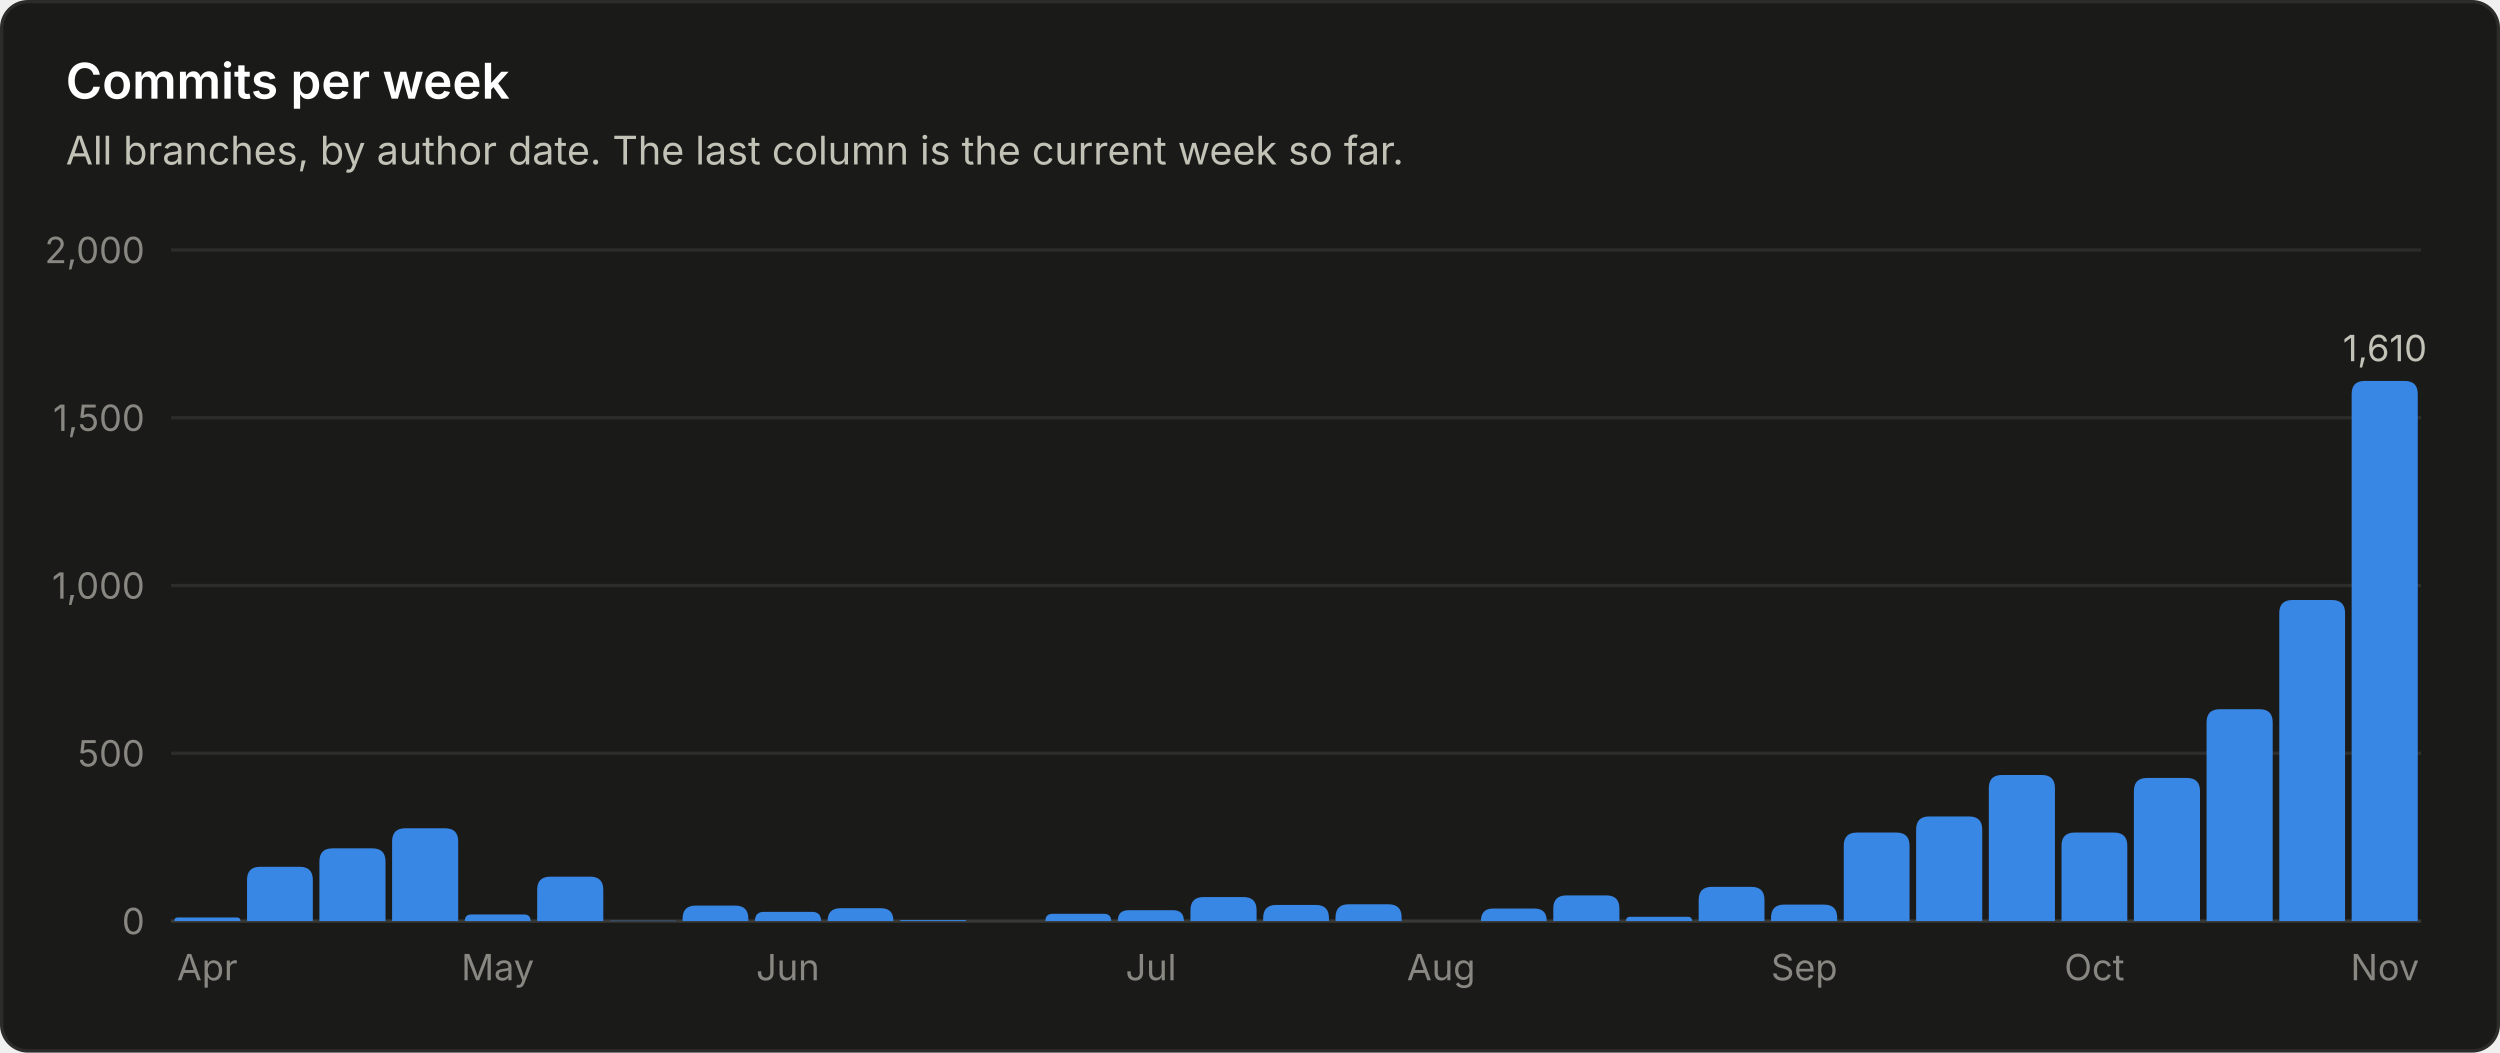
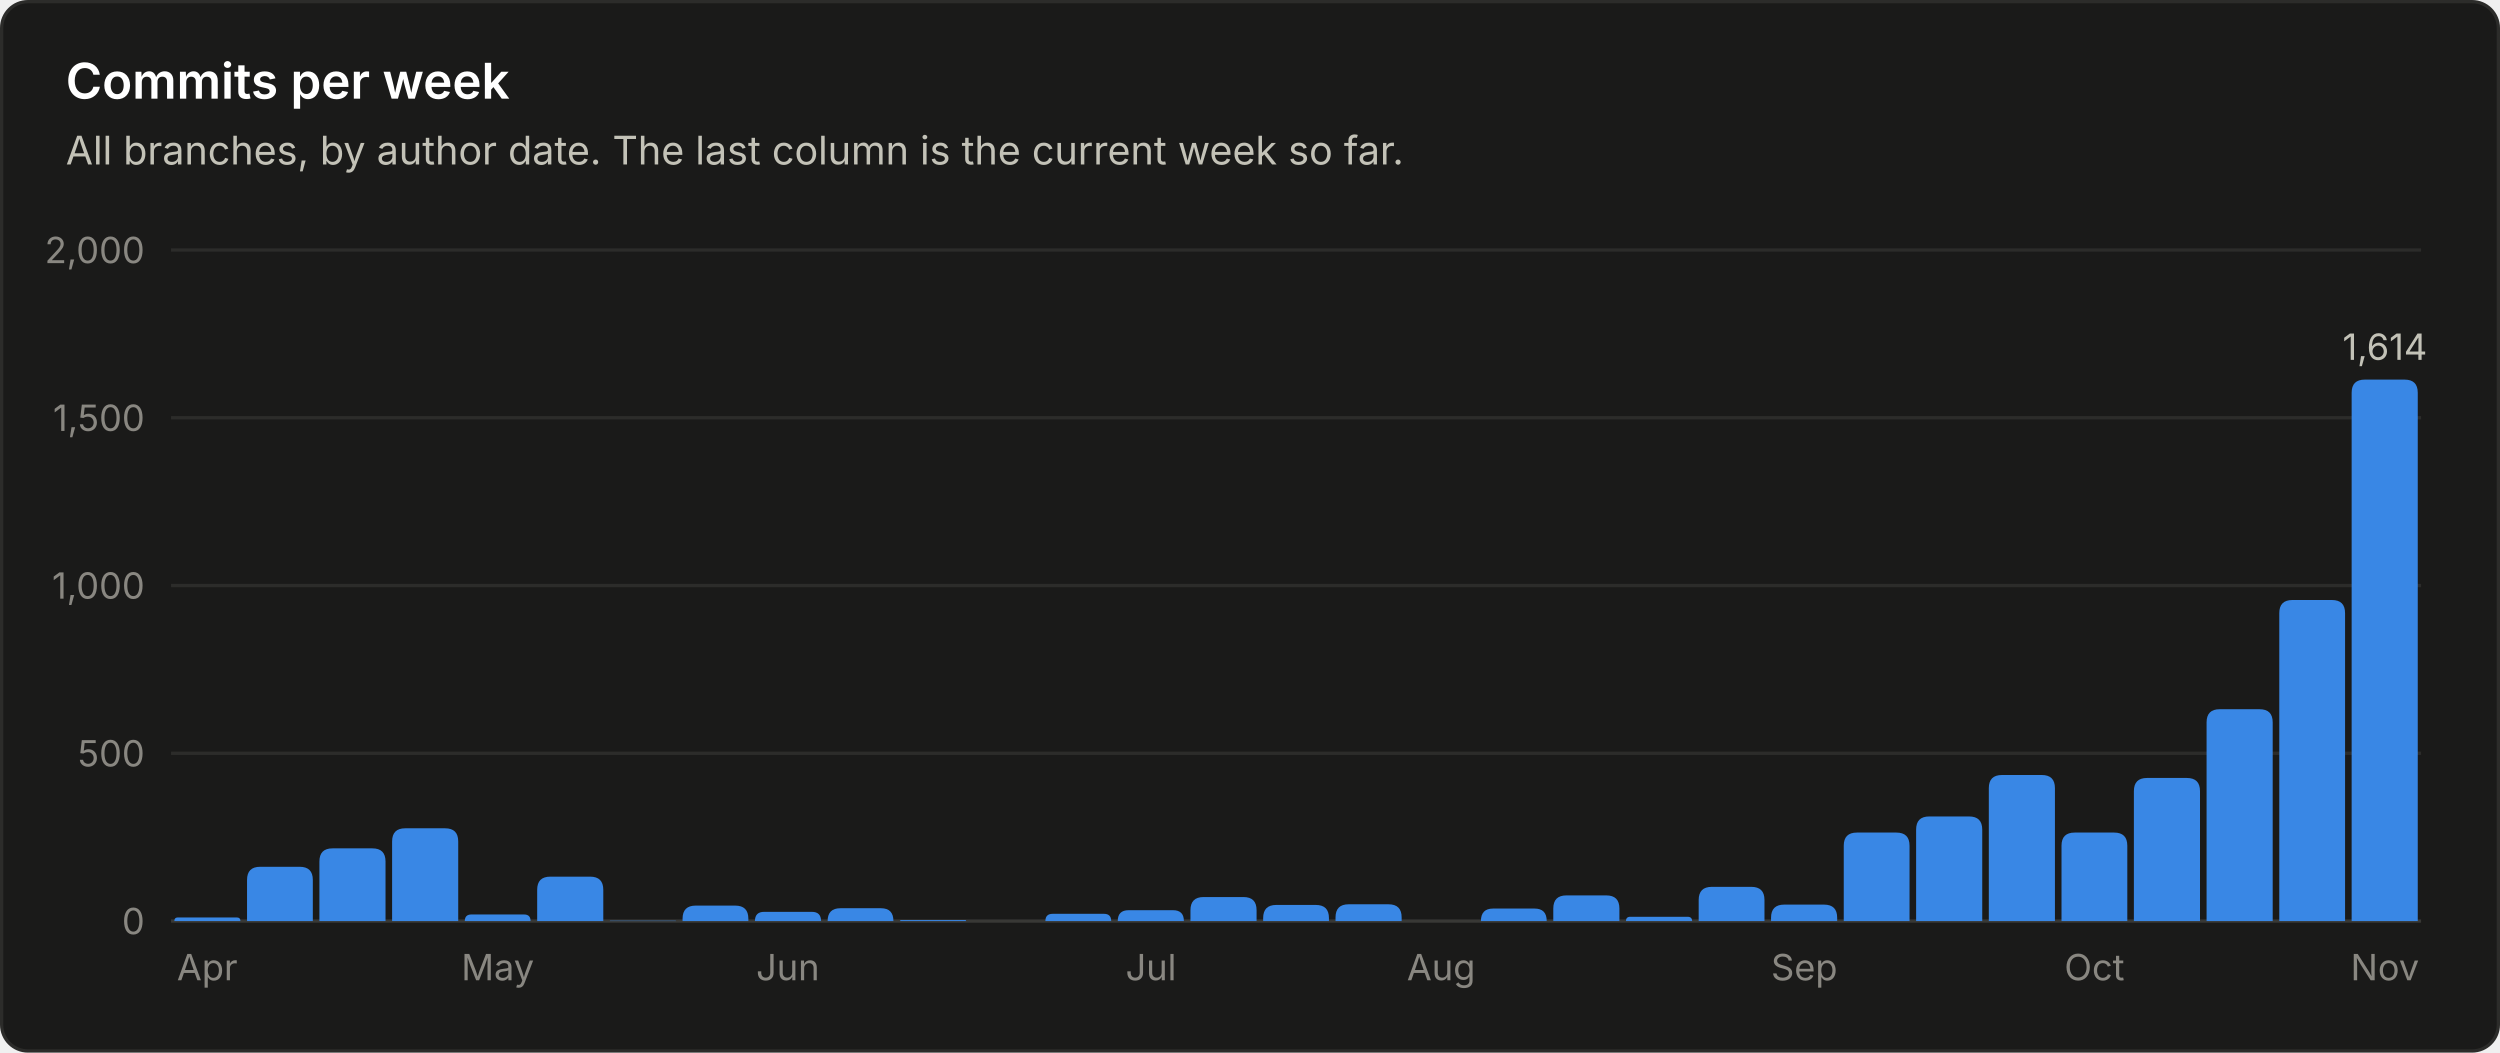
<svg xmlns="http://www.w3.org/2000/svg" viewBox="0 0 760 320" width="760" height="320" role="img" font-family="system-ui, -apple-system, 'Segoe UI', sans-serif">
  <rect x="0.5" y="0.5" width="759" height="319" rx="8" fill="#1a1a19" stroke="#2c2c2a" />
  <text x="20.0" y="30.0" fill="#ffffff" font-size="15" font-weight="600" text-anchor="start">Commits per week</text>
  <text x="20.0" y="50.0" fill="#c3c2b7" font-size="12" font-weight="400" text-anchor="start">All branches, by author date. The last column is the current week so far.</text>
  <line x1="52" y1="280.0" x2="736" y2="280.0" stroke="#383835" stroke-width="1" />
  <text x="44.0" y="284.0" fill="#898781" font-size="11" font-weight="400" text-anchor="end">0</text>
  <line x1="52" y1="229.0" x2="736" y2="229.0" stroke="#2c2c2a" stroke-width="1" />
  <text x="44.0" y="233.0" fill="#898781" font-size="11" font-weight="400" text-anchor="end">500</text>
  <line x1="52" y1="178.0" x2="736" y2="178.0" stroke="#2c2c2a" stroke-width="1" />
  <text x="44.0" y="182.0" fill="#898781" font-size="11" font-weight="400" text-anchor="end">1,000</text>
  <line x1="52" y1="127.0" x2="736" y2="127.0" stroke="#2c2c2a" stroke-width="1" />
  <text x="44.0" y="131.0" fill="#898781" font-size="11" font-weight="400" text-anchor="end">1,500</text>
  <line x1="52" y1="76.0" x2="736" y2="76.0" stroke="#2c2c2a" stroke-width="1" />
  <text x="44.0" y="80.0" fill="#898781" font-size="11" font-weight="400" text-anchor="end">2,000</text>
  <path d="M53.0 280.0 V280.0 Q53.0 278.9 54.1 278.9 H71.9 Q73.1 278.9 73.1 280.0 V280.0 Z" fill="#3987e5" />
  <text x="63.0" y="298.0" fill="#898781" font-size="11" font-weight="400" text-anchor="middle">Apr</text>
  <path d="M75.1 280.0 V267.5 Q75.1 263.5 79.1 263.5 H91.1 Q95.1 263.5 95.1 267.5 V280.0 Z" fill="#3987e5" />
  <path d="M97.1 280.0 V261.9 Q97.1 257.9 101.1 257.9 H113.2 Q117.2 257.9 117.2 261.9 V280.0 Z" fill="#3987e5" />
  <path d="M119.2 280.0 V255.8 Q119.2 251.8 123.2 251.8 H135.3 Q139.3 251.8 139.3 255.8 V280.0 Z" fill="#3987e5" />
  <path d="M141.3 280.0 V280.0 Q141.3 278.0 143.3 278.0 H159.3 Q161.3 278.0 161.3 280.0 V280.0 Z" fill="#3987e5" />
  <text x="151.3" y="298.0" fill="#898781" font-size="11" font-weight="400" text-anchor="middle">May</text>
  <path d="M163.3 280.0 V270.5 Q163.3 266.5 167.3 266.5 H179.4 Q183.4 266.5 183.4 270.5 V280.0 Z" fill="#3987e5" />
  <path d="M185.4 280.0 V280.0 Q185.4 279.9 185.5 279.9 H205.3 Q205.5 279.9 205.5 280.0 V280.0 Z" fill="#3987e5" />
  <path d="M207.5 280.0 V279.3 Q207.5 275.3 211.5 275.3 H223.5 Q227.5 275.3 227.5 279.3 V280.0 Z" fill="#3987e5" />
  <path d="M229.5 280.0 V280.0 Q229.5 277.2 232.3 277.2 H246.8 Q249.6 277.2 249.6 280.0 V280.0 Z" fill="#3987e5" />
  <text x="239.5" y="298.0" fill="#898781" font-size="11" font-weight="400" text-anchor="middle">Jun</text>
  <path d="M251.6 280.0 V280.0 Q251.6 276.1 255.5 276.1 H267.8 Q271.6 276.1 271.6 280.0 V280.0 Z" fill="#3987e5" />
  <path d="M273.6 280.0 V280.0 Q273.6 279.7 274.0 279.7 H293.4 Q293.7 279.7 293.7 280.0 V280.0 Z" fill="#3987e5" />
  <path d="M317.8 280.0 V280.0 Q317.8 277.8 320.0 277.8 H335.6 Q337.8 277.8 337.8 280.0 V280.0 Z" fill="#3987e5" />
  <path d="M339.8 280.0 V280.0 Q339.8 276.7 343.1 276.7 H356.6 Q359.9 276.7 359.9 280.0 V280.0 Z" fill="#3987e5" />
  <text x="349.9" y="298.0" fill="#898781" font-size="11" font-weight="400" text-anchor="middle">Jul</text>
  <path d="M361.9 280.0 V276.7 Q361.9 272.7 365.9 272.7 H378.0 Q382.0 272.7 382.0 276.7 V280.0 Z" fill="#3987e5" />
  <path d="M384.0 280.0 V279.1 Q384.0 275.1 388.0 275.1 H400.0 Q404.0 275.1 404.0 279.1 V280.0 Z" fill="#3987e5" />
  <path d="M406.0 280.0 V278.9 Q406.0 274.9 410.0 274.9 H422.1 Q426.1 274.9 426.1 278.9 V280.0 Z" fill="#3987e5" />
  <text x="438.1" y="298.0" fill="#898781" font-size="11" font-weight="400" text-anchor="middle">Aug</text>
  <path d="M450.2 280.0 V280.0 Q450.2 276.2 453.9 276.2 H466.5 Q470.2 276.2 470.2 280.0 V280.0 Z" fill="#3987e5" />
  <path d="M472.2 280.0 V276.2 Q472.2 272.2 476.2 272.2 H488.3 Q492.3 272.2 492.3 276.2 V280.0 Z" fill="#3987e5" />
  <path d="M494.3 280.0 V280.0 Q494.3 278.7 495.6 278.7 H513.0 Q514.4 278.7 514.4 280.0 V280.0 Z" fill="#3987e5" />
  <path d="M516.4 280.0 V273.6 Q516.4 269.6 520.4 269.6 H532.4 Q536.4 269.6 536.4 273.6 V280.0 Z" fill="#3987e5" />
  <path d="M538.4 280.0 V279.0 Q538.4 275.0 542.4 275.0 H554.5 Q558.5 275.0 558.5 279.0 V280.0 Z" fill="#3987e5" />
  <text x="548.5" y="298.0" fill="#898781" font-size="11" font-weight="400" text-anchor="middle">Sep</text>
  <path d="M560.5 280.0 V257.1 Q560.5 253.1 564.5 253.1 H576.5 Q580.5 253.1 580.5 257.1 V280.0 Z" fill="#3987e5" />
  <path d="M582.5 280.0 V252.2 Q582.5 248.2 586.5 248.2 H598.6 Q602.6 248.2 602.6 252.2 V280.0 Z" fill="#3987e5" />
  <path d="M604.6 280.0 V239.6 Q604.6 235.6 608.6 235.6 H620.7 Q624.7 235.6 624.7 239.6 V280.0 Z" fill="#3987e5" />
  <path d="M626.7 280.0 V257.1 Q626.7 253.1 630.7 253.1 H642.7 Q646.7 253.1 646.7 257.1 V280.0 Z" fill="#3987e5" />
  <text x="636.7" y="298.0" fill="#898781" font-size="11" font-weight="400" text-anchor="middle">Oct</text>
  <path d="M648.7 280.0 V240.5 Q648.7 236.5 652.7 236.5 H664.8 Q668.8 236.5 668.8 240.5 V280.0 Z" fill="#3987e5" />
  <path d="M670.8 280.0 V219.6 Q670.8 215.6 674.8 215.6 H686.9 Q690.9 215.6 690.9 219.6 V280.0 Z" fill="#3987e5" />
  <path d="M692.9 280.0 V186.4 Q692.9 182.4 696.9 182.4 H708.9 Q712.9 182.4 712.9 186.4 V280.0 Z" fill="#3987e5" />
-   <path d="M714.9 280.0 V119.8 Q714.9 115.8 718.9 115.8 H731.0 Q735.0 115.8 735.0 119.8 V280.0 Z" fill="#3987e5" />
-   <text x="725.0" y="109.8" fill="#c3c2b7" font-size="11" font-weight="400" text-anchor="middle">1,610</text>
+   <path d="M714.9 280.0 V119.4 Q714.9 115.4 718.9 115.4 H731.0 Q735.0 115.4 735.0 119.4 V280.0 Z" fill="#3987e5" />
+   <text x="725.0" y="109.4" fill="#c3c2b7" font-size="11" font-weight="400" text-anchor="middle">1,614</text>
  <text x="725.0" y="298.0" fill="#898781" font-size="11" font-weight="400" text-anchor="middle">Nov</text>
</svg>
